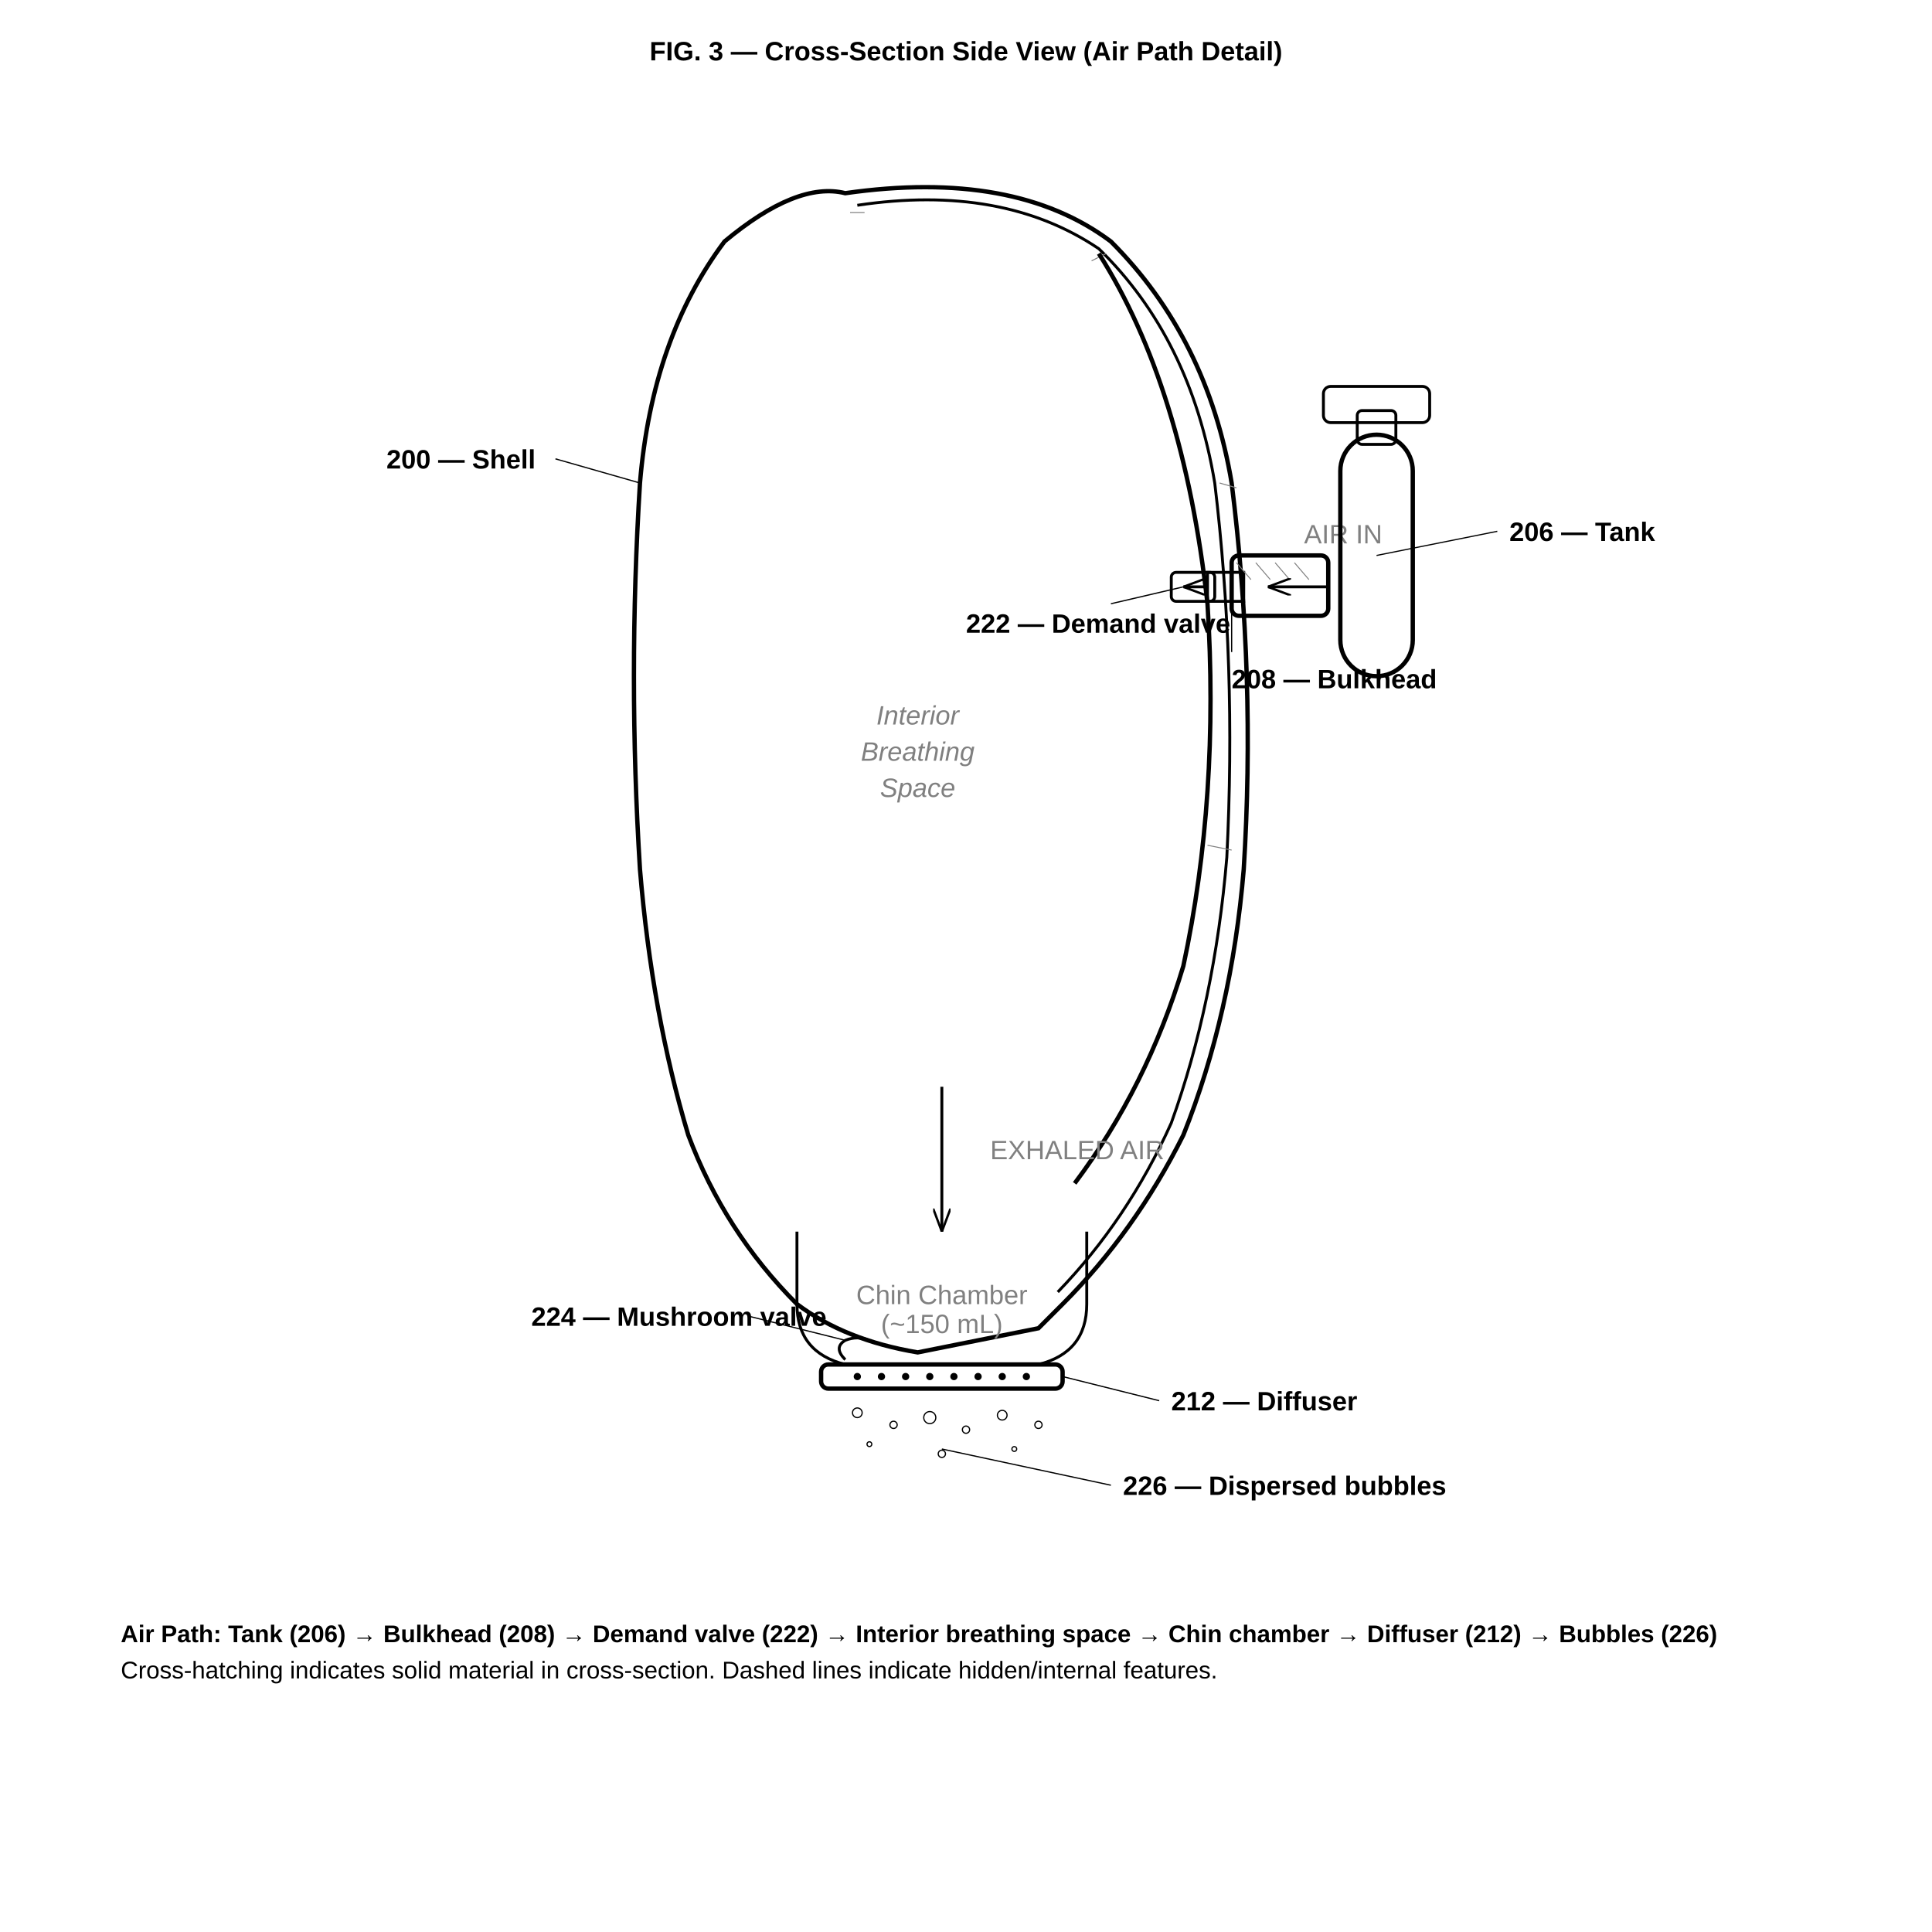
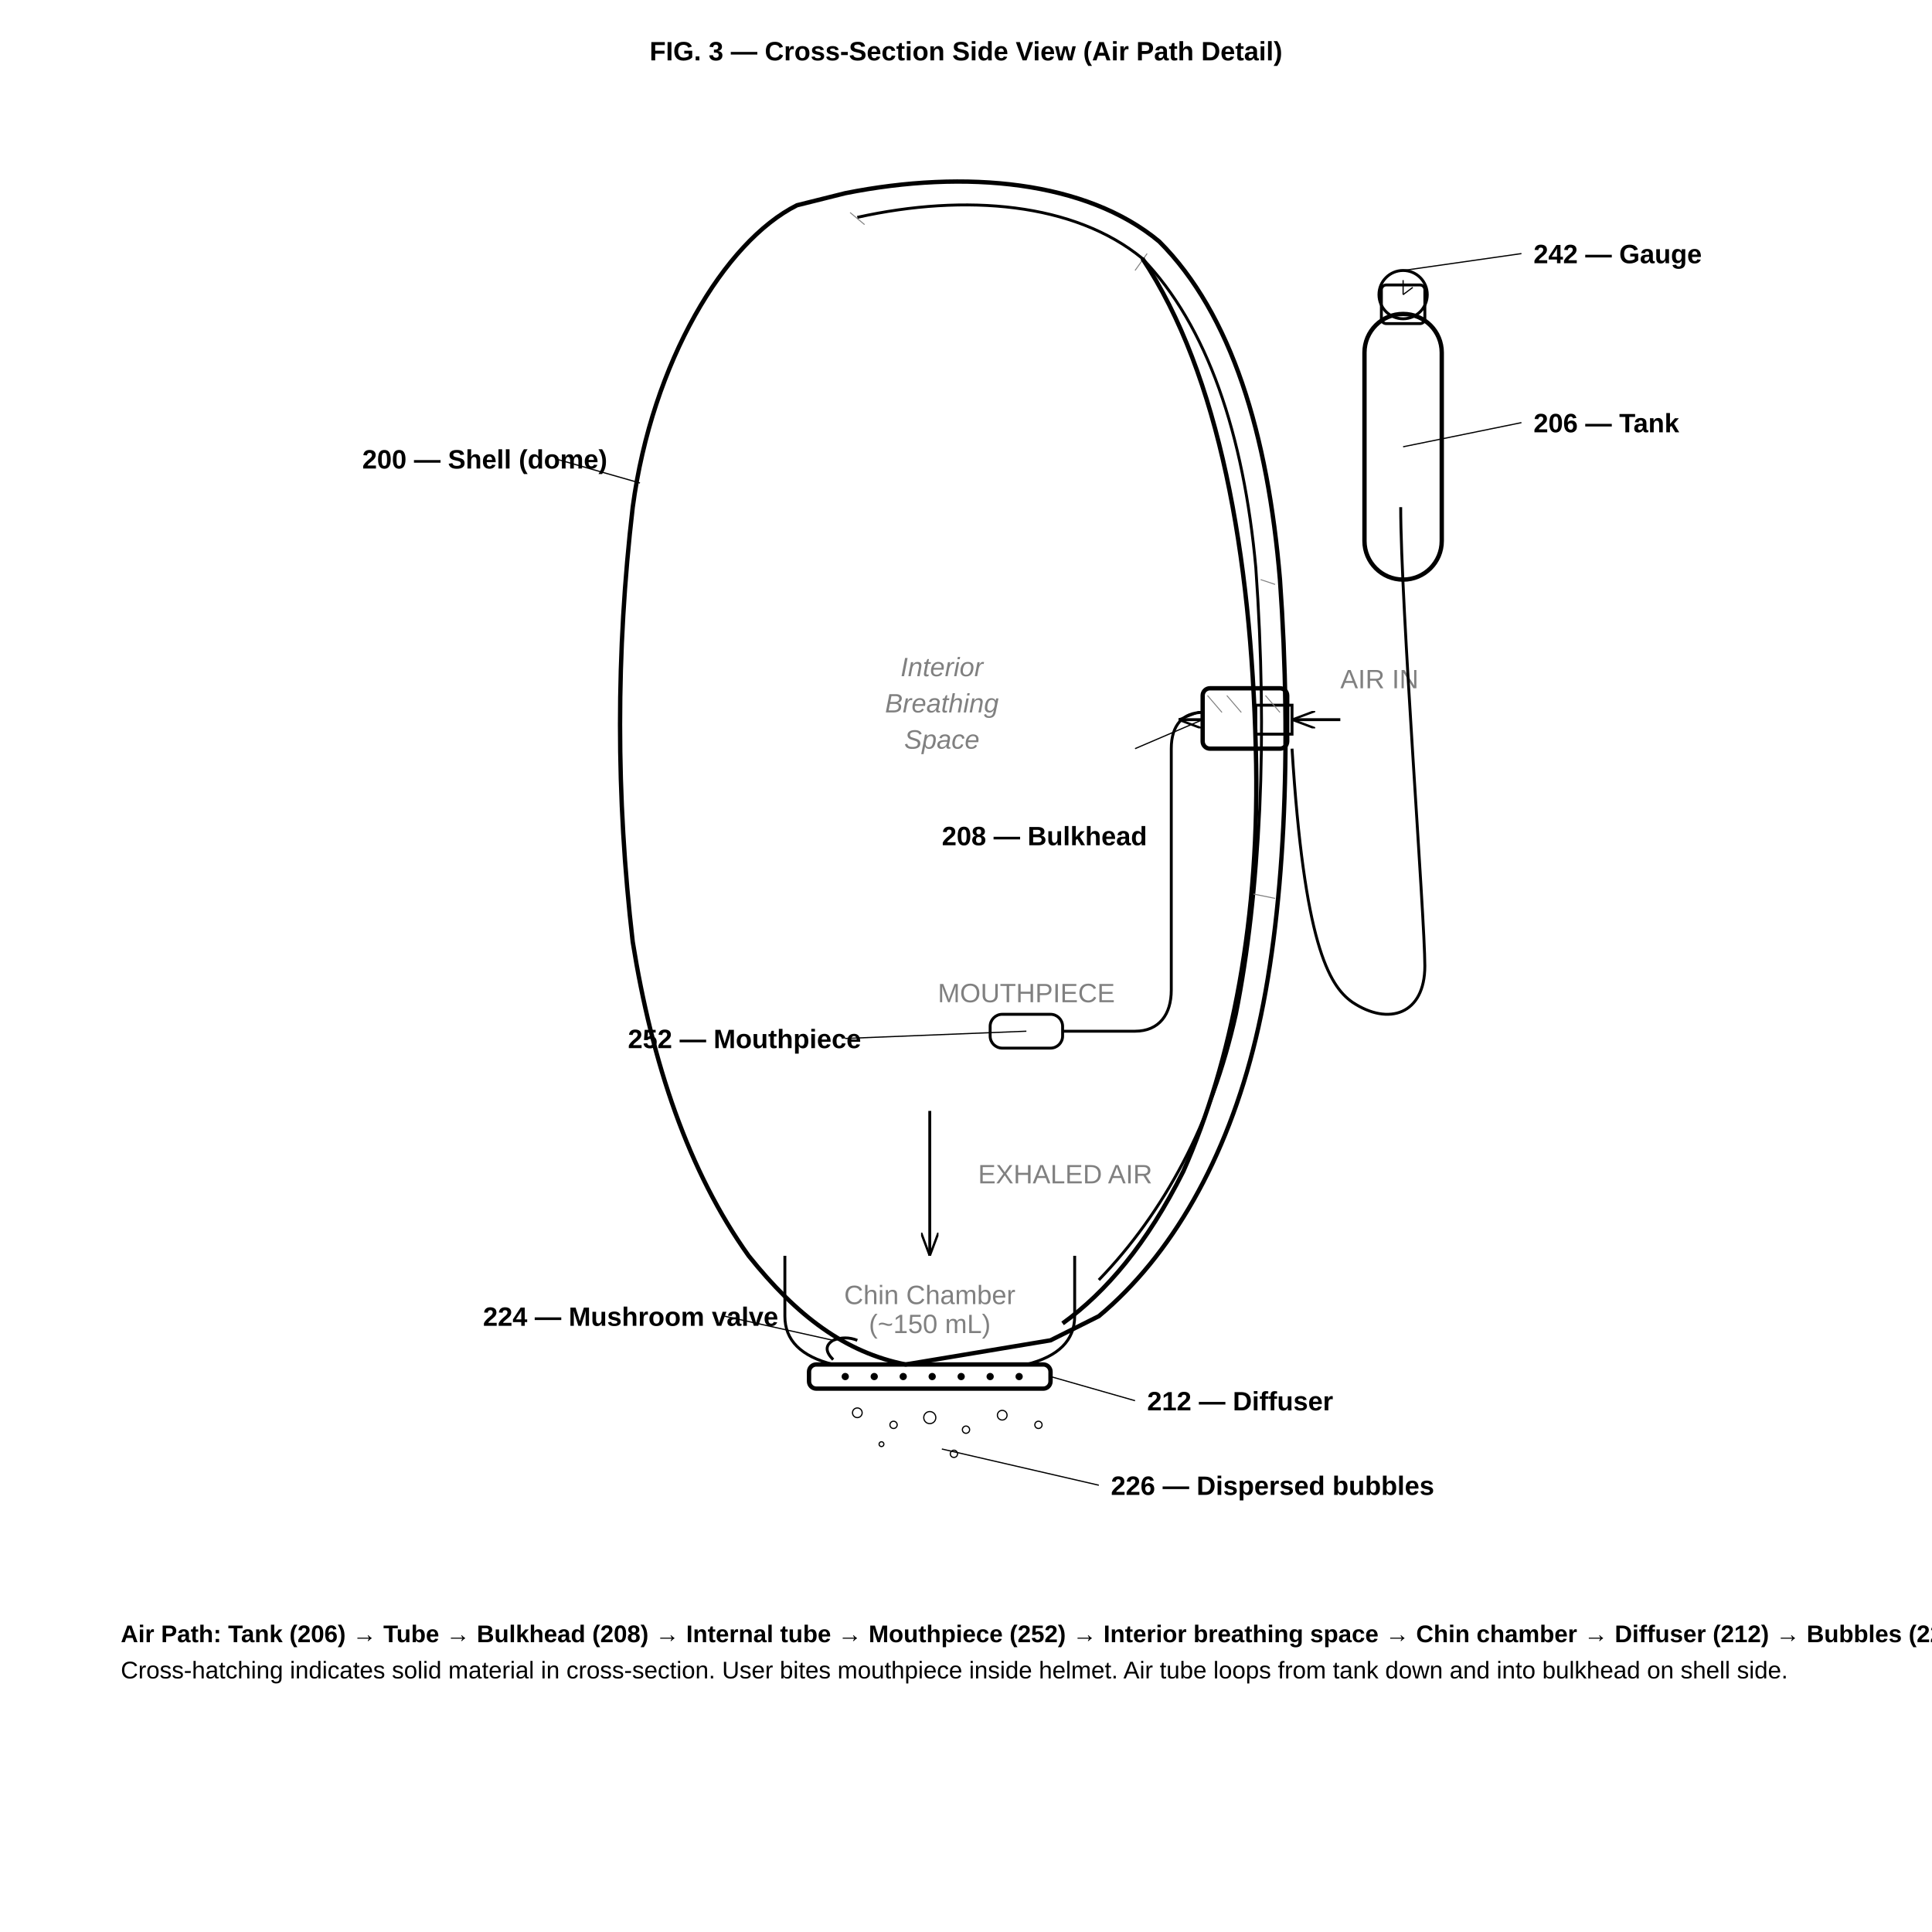
<svg xmlns="http://www.w3.org/2000/svg" viewBox="0 0 800 800" width="800" height="800">
  <style>text{font-family:Arial,sans-serif;font-size:11px}.label{font-size:11px;font-weight:bold}.caption{font-size:10px}.t{stroke-width:0.5}.m{stroke-width:1.2}.k{stroke-width:1.8}.h{stroke-width:0.4;stroke:gray}</style>
  <text x="400" y="25" text-anchor="middle" font-size="14" font-weight="bold">FIG. 3 — Cross-Section Side View (Air Path Detail)</text>
-   <path d="M350,80 Q420,70 460,100 Q500,140 510,200 Q520,280 515,360 Q510,420 490,470 Q470,510 440,540 L430,550 L380,560 Q350,555 330,540 Q300,510 285,470 Q270,420 265,360 Q260,280 265,200 Q270,140 300,100 Q330,75 350,80 Z" fill="none" stroke="black" class="k" />
-   <path d="M355,85 Q415,76 455,103 Q493,140 503,200 Q512,275 508,355 Q503,415 485,465 Q467,505 438,535" fill="none" stroke="black" class="m" />
-   <line x1="352" y1="88" x2="358" y2="88" class="h" />
-   <line x1="458" y1="105" x2="452" y2="108" class="h" />
-   <line x1="505" y1="200" x2="512" y2="202" class="h" />
-   <line x1="500" y1="350" x2="510" y2="352" class="h" />
-   <path d="M455,105 Q490,160 500,250 Q505,330 490,400 Q475,450 445,490" fill="none" stroke="black" class="k" />
-   <text x="380" y="300" text-anchor="middle" font-size="10" fill="gray" font-style="italic">Interior</text>
-   <text x="380" y="315" text-anchor="middle" font-size="10" fill="gray" font-style="italic">Breathing</text>
-   <text x="380" y="330" text-anchor="middle" font-size="10" fill="gray" font-style="italic">Space</text>
-   <rect x="510" y="230" width="40" height="25" rx="3" fill="none" stroke="black" class="k" />
-   <rect x="500" y="237" width="15" height="12" fill="none" stroke="black" class="m" />
-   <line x1="512" y1="233" x2="518" y2="240" class="h" />
-   <line x1="520" y1="233" x2="526" y2="240" class="h" />
-   <line x1="528" y1="233" x2="534" y2="240" class="h" />
-   <line x1="536" y1="233" x2="542" y2="240" class="h" />
-   <rect x="485" y="237" width="18" height="12" rx="2" fill="none" stroke="black" class="m" />
+   <path d="M350,80 C400,70 450,75 480,100 C510,130 525,180 530,240 C535,310 532,380 520,430 C508,480 485,520 455,545 L435,555 L375,565 C350,560 330,545 310,520 C285,485 270,440 262,390 C255,330 255,270 262,210 C270,150 300,100 330,85 Z" fill="none" stroke="black" class="k" />
+   <path d="M355,90 C400,80 445,84 473,107 C500,135 515,180 520,235 C525,305 522,370 512,420 C502,465 482,502 455,530" fill="none" stroke="black" class="m" />
+   <line x1="352" y1="88" x2="358" y2="93" class="h" />
+   <line x1="475" y1="105" x2="470" y2="112" class="h" />
+   <line x1="522" y1="240" x2="528" y2="242" class="h" />
+   <line x1="518" y1="370" x2="528" y2="372" class="h" />
+   <path d="M473,107 C505,155 518,230 520,310 C522,380 510,440 490,485 C475,515 458,535 440,548" fill="none" stroke="black" class="k" />
+   <text x="390" y="280" text-anchor="middle" font-size="10" fill="gray" font-style="italic">Interior</text>
+   <text x="390" y="295" text-anchor="middle" font-size="10" fill="gray" font-style="italic">Breathing</text>
+   <text x="390" y="310" text-anchor="middle" font-size="10" fill="gray" font-style="italic">Space</text>
+   <rect x="410" y="420" width="30" height="14" rx="5" fill="none" stroke="black" class="m" />
+   <text x="425" y="415" font-size="7" text-anchor="middle" fill="gray">MOUTHPIECE</text>
+   <path d="M440,427 L470,427 C480,427 485,420 485,410 L485,310 C485,300 490,295 498,295" fill="none" stroke="black" class="m" />
+   <rect x="498" y="285" width="35" height="25" rx="3" fill="none" stroke="black" class="k" />
+   <rect x="520" y="292" width="15" height="12" fill="none" stroke="black" class="m" />
+   <line x1="500" y1="288" x2="506" y2="295" class="h" />
+   <line x1="508" y1="288" x2="514" y2="295" class="h" />
+   <line x1="524" y1="288" x2="530" y2="295" class="h" />
  <defs>
    <marker id="a3" markerWidth="8" markerHeight="6" refX="8" refY="3" orient="auto">
      <path d="M0,0 L8,3 L0,6" fill="none" stroke="black" stroke-width="0.8" />
    </marker>
  </defs>
-   <line x1="550" y1="243" x2="525" y2="243" stroke="black" class="m" marker-end="url(#a3)" />
-   <line x1="500" y1="243" x2="490" y2="243" stroke="black" class="m" marker-end="url(#a3)" />
-   <text x="540" y="225" font-size="8" fill="gray">AIR IN</text>
-   <rect x="555" y="180" width="30" height="100" rx="15" fill="none" stroke="black" class="k" />
-   <rect x="562" y="170" width="16" height="14" rx="2" fill="none" stroke="black" class="m" />
-   <rect x="548" y="160" width="44" height="15" rx="3" fill="none" stroke="black" class="m" />
-   <path d="M330,510 L330,540 Q330,560 350,565 L430,565 Q450,560 450,540 L450,510" fill="none" stroke="black" class="m" />
-   <text x="390" y="540" text-anchor="middle" font-size="8" fill="gray">Chin Chamber</text>
-   <text x="390" y="552" text-anchor="middle" font-size="8" fill="gray">(~150 mL)</text>
-   <path d="M390,450 L390,510" fill="none" stroke="black" class="m" marker-end="url(#a3)" />
-   <text x="410" y="480" font-size="8" fill="gray">EXHALED AIR</text>
-   <rect x="340" y="565" width="100" height="10" rx="3" fill="none" stroke="black" class="k" />
-   <circle cx="355" cy="570" r="1.5" fill="black" />
-   <circle cx="365" cy="570" r="1.5" fill="black" />
-   <circle cx="375" cy="570" r="1.5" fill="black" />
-   <circle cx="385" cy="570" r="1.5" fill="black" />
-   <circle cx="395" cy="570" r="1.5" fill="black" />
-   <circle cx="405" cy="570" r="1.5" fill="black" />
-   <circle cx="415" cy="570" r="1.5" fill="black" />
-   <circle cx="425" cy="570" r="1.5" fill="black" />
-   <path d="M350,563 Q345,558 350,555 Q355,553 360,555" fill="none" stroke="black" class="m" />
+   <line x1="555" y1="298" x2="535" y2="298" stroke="black" class="m" marker-end="url(#a3)" />
+   <line x1="498" y1="298" x2="488" y2="298" stroke="black" class="m" marker-end="url(#a3)" />
+   <text x="555" y="285" font-size="8" fill="gray">AIR IN</text>
+   <path d="M580,210 C580,250 590,380 590,400 C590,420 575,425 560,415 C550,408 540,390 535,310" fill="none" stroke="black" class="m" />
+   <rect x="565" y="130" width="32" height="110" rx="16" fill="none" stroke="black" class="k" />
+   <circle cx="581" cy="122" r="10" fill="none" stroke="black" class="m" />
+   <line x1="581" y1="116" x2="581" y2="122" stroke="black" class="t" />
+   <line x1="581" y1="122" x2="585" y2="119" stroke="black" class="t" />
+   <rect x="572" y="118" width="18" height="16" rx="2" fill="none" stroke="black" class="m" />
+   <path d="M325,520 L325,545 Q325,560 345,565 L425,565 Q445,560 445,545 L445,520" fill="none" stroke="black" class="m" />
+   <text x="385" y="540" text-anchor="middle" font-size="8" fill="gray">Chin Chamber</text>
+   <text x="385" y="552" text-anchor="middle" font-size="8" fill="gray">(~150 mL)</text>
+   <path d="M385,460 L385,520" fill="none" stroke="black" class="m" marker-end="url(#a3)" />
+   <text x="405" y="490" font-size="8" fill="gray">EXHALED AIR</text>
+   <rect x="335" y="565" width="100" height="10" rx="3" fill="none" stroke="black" class="k" />
+   <circle cx="350" cy="570" r="1.5" fill="black" />
+   <circle cx="362" cy="570" r="1.5" fill="black" />
+   <circle cx="374" cy="570" r="1.5" fill="black" />
+   <circle cx="386" cy="570" r="1.5" fill="black" />
+   <circle cx="398" cy="570" r="1.5" fill="black" />
+   <circle cx="410" cy="570" r="1.5" fill="black" />
+   <circle cx="422" cy="570" r="1.5" fill="black" />
+   <path d="M345,563 Q340,558 345,555 Q350,553 355,555" fill="none" stroke="black" class="m" />
  <circle cx="355" cy="585" r="2" fill="none" stroke="black" class="t" />
  <circle cx="370" cy="590" r="1.5" fill="none" stroke="black" class="t" />
  <circle cx="385" cy="587" r="2.5" fill="none" stroke="black" class="t" />
  <circle cx="400" cy="592" r="1.5" fill="none" stroke="black" class="t" />
  <circle cx="415" cy="586" r="2" fill="none" stroke="black" class="t" />
  <circle cx="430" cy="590" r="1.5" fill="none" stroke="black" class="t" />
-   <circle cx="360" cy="598" r="1" fill="none" stroke="black" class="t" />
-   <circle cx="390" cy="602" r="1.5" fill="none" stroke="black" class="t" />
-   <circle cx="420" cy="600" r="1" fill="none" stroke="black" class="t" />
+   <circle cx="365" cy="598" r="1" fill="none" stroke="black" class="t" />
+   <circle cx="395" cy="602" r="1.5" fill="none" stroke="black" class="t" />
  <line x1="265" y1="200" x2="230" y2="190" stroke="black" class="t" />
-   <text x="160" y="194" class="label">200 — Shell</text>
-   <line x1="490" y1="243" x2="460" y2="250" stroke="black" class="t" />
-   <text x="400" y="262" class="label">222 — Demand valve</text>
-   <line x1="510" y1="243" x2="510" y2="270" stroke="black" class="t" />
-   <text x="510" y="285" class="label">208 — Bulkhead</text>
-   <line x1="570" y1="230" x2="620" y2="220" stroke="black" class="t" />
-   <text x="625" y="224" class="label">206 — Tank</text>
-   <line x1="440" y1="570" x2="480" y2="580" stroke="black" class="t" />
-   <text x="485" y="584" class="label">212 — Diffuser</text>
-   <line x1="350" y1="555" x2="310" y2="545" stroke="black" class="t" />
-   <text x="220" y="549" class="label">224 — Mushroom valve</text>
-   <line x1="390" y1="600" x2="460" y2="615" stroke="black" class="t" />
-   <text x="465" y="619" class="label">226 — Dispersed bubbles</text>
-   <text x="50" y="680" class="caption" font-weight="bold">Air Path: Tank (206) → Bulkhead (208) → Demand valve (222) → Interior breathing space → Chin chamber → Diffuser (212) → Bubbles (226)</text>
-   <text x="50" y="695" class="caption">Cross-hatching indicates solid material in cross-section. Dashed lines indicate hidden/internal features.</text>
+   <text x="150" y="194" class="label">200 — Shell (dome)</text>
+   <line x1="425" y1="427" x2="350" y2="430" stroke="black" class="t" />
+   <text x="260" y="434" class="label">252 — Mouthpiece</text>
+   <line x1="498" y1="298" x2="470" y2="310" stroke="black" class="t" />
+   <text x="390" y="350" class="label">208 — Bulkhead</text>
+   <line x1="581" y1="185" x2="630" y2="175" stroke="black" class="t" />
+   <text x="635" y="179" class="label">206 — Tank</text>
+   <line x1="581" y1="112" x2="630" y2="105" stroke="black" class="t" />
+   <text x="635" y="109" class="label">242 — Gauge</text>
+   <line x1="435" y1="570" x2="470" y2="580" stroke="black" class="t" />
+   <text x="475" y="584" class="label">212 — Diffuser</text>
+   <line x1="345" y1="555" x2="300" y2="545" stroke="black" class="t" />
+   <text x="200" y="549" class="label">224 — Mushroom valve</text>
+   <line x1="390" y1="600" x2="455" y2="615" stroke="black" class="t" />
+   <text x="460" y="619" class="label">226 — Dispersed bubbles</text>
+   <text x="50" y="680" class="caption" font-weight="bold">Air Path: Tank (206) → Tube → Bulkhead (208) → Internal tube → Mouthpiece (252) → Interior breathing space → Chin chamber → Diffuser (212) → Bubbles (226)</text>
+   <text x="50" y="695" class="caption">Cross-hatching indicates solid material in cross-section. User bites mouthpiece inside helmet. Air tube loops from tank down and into bulkhead on shell side.</text>
</svg>
